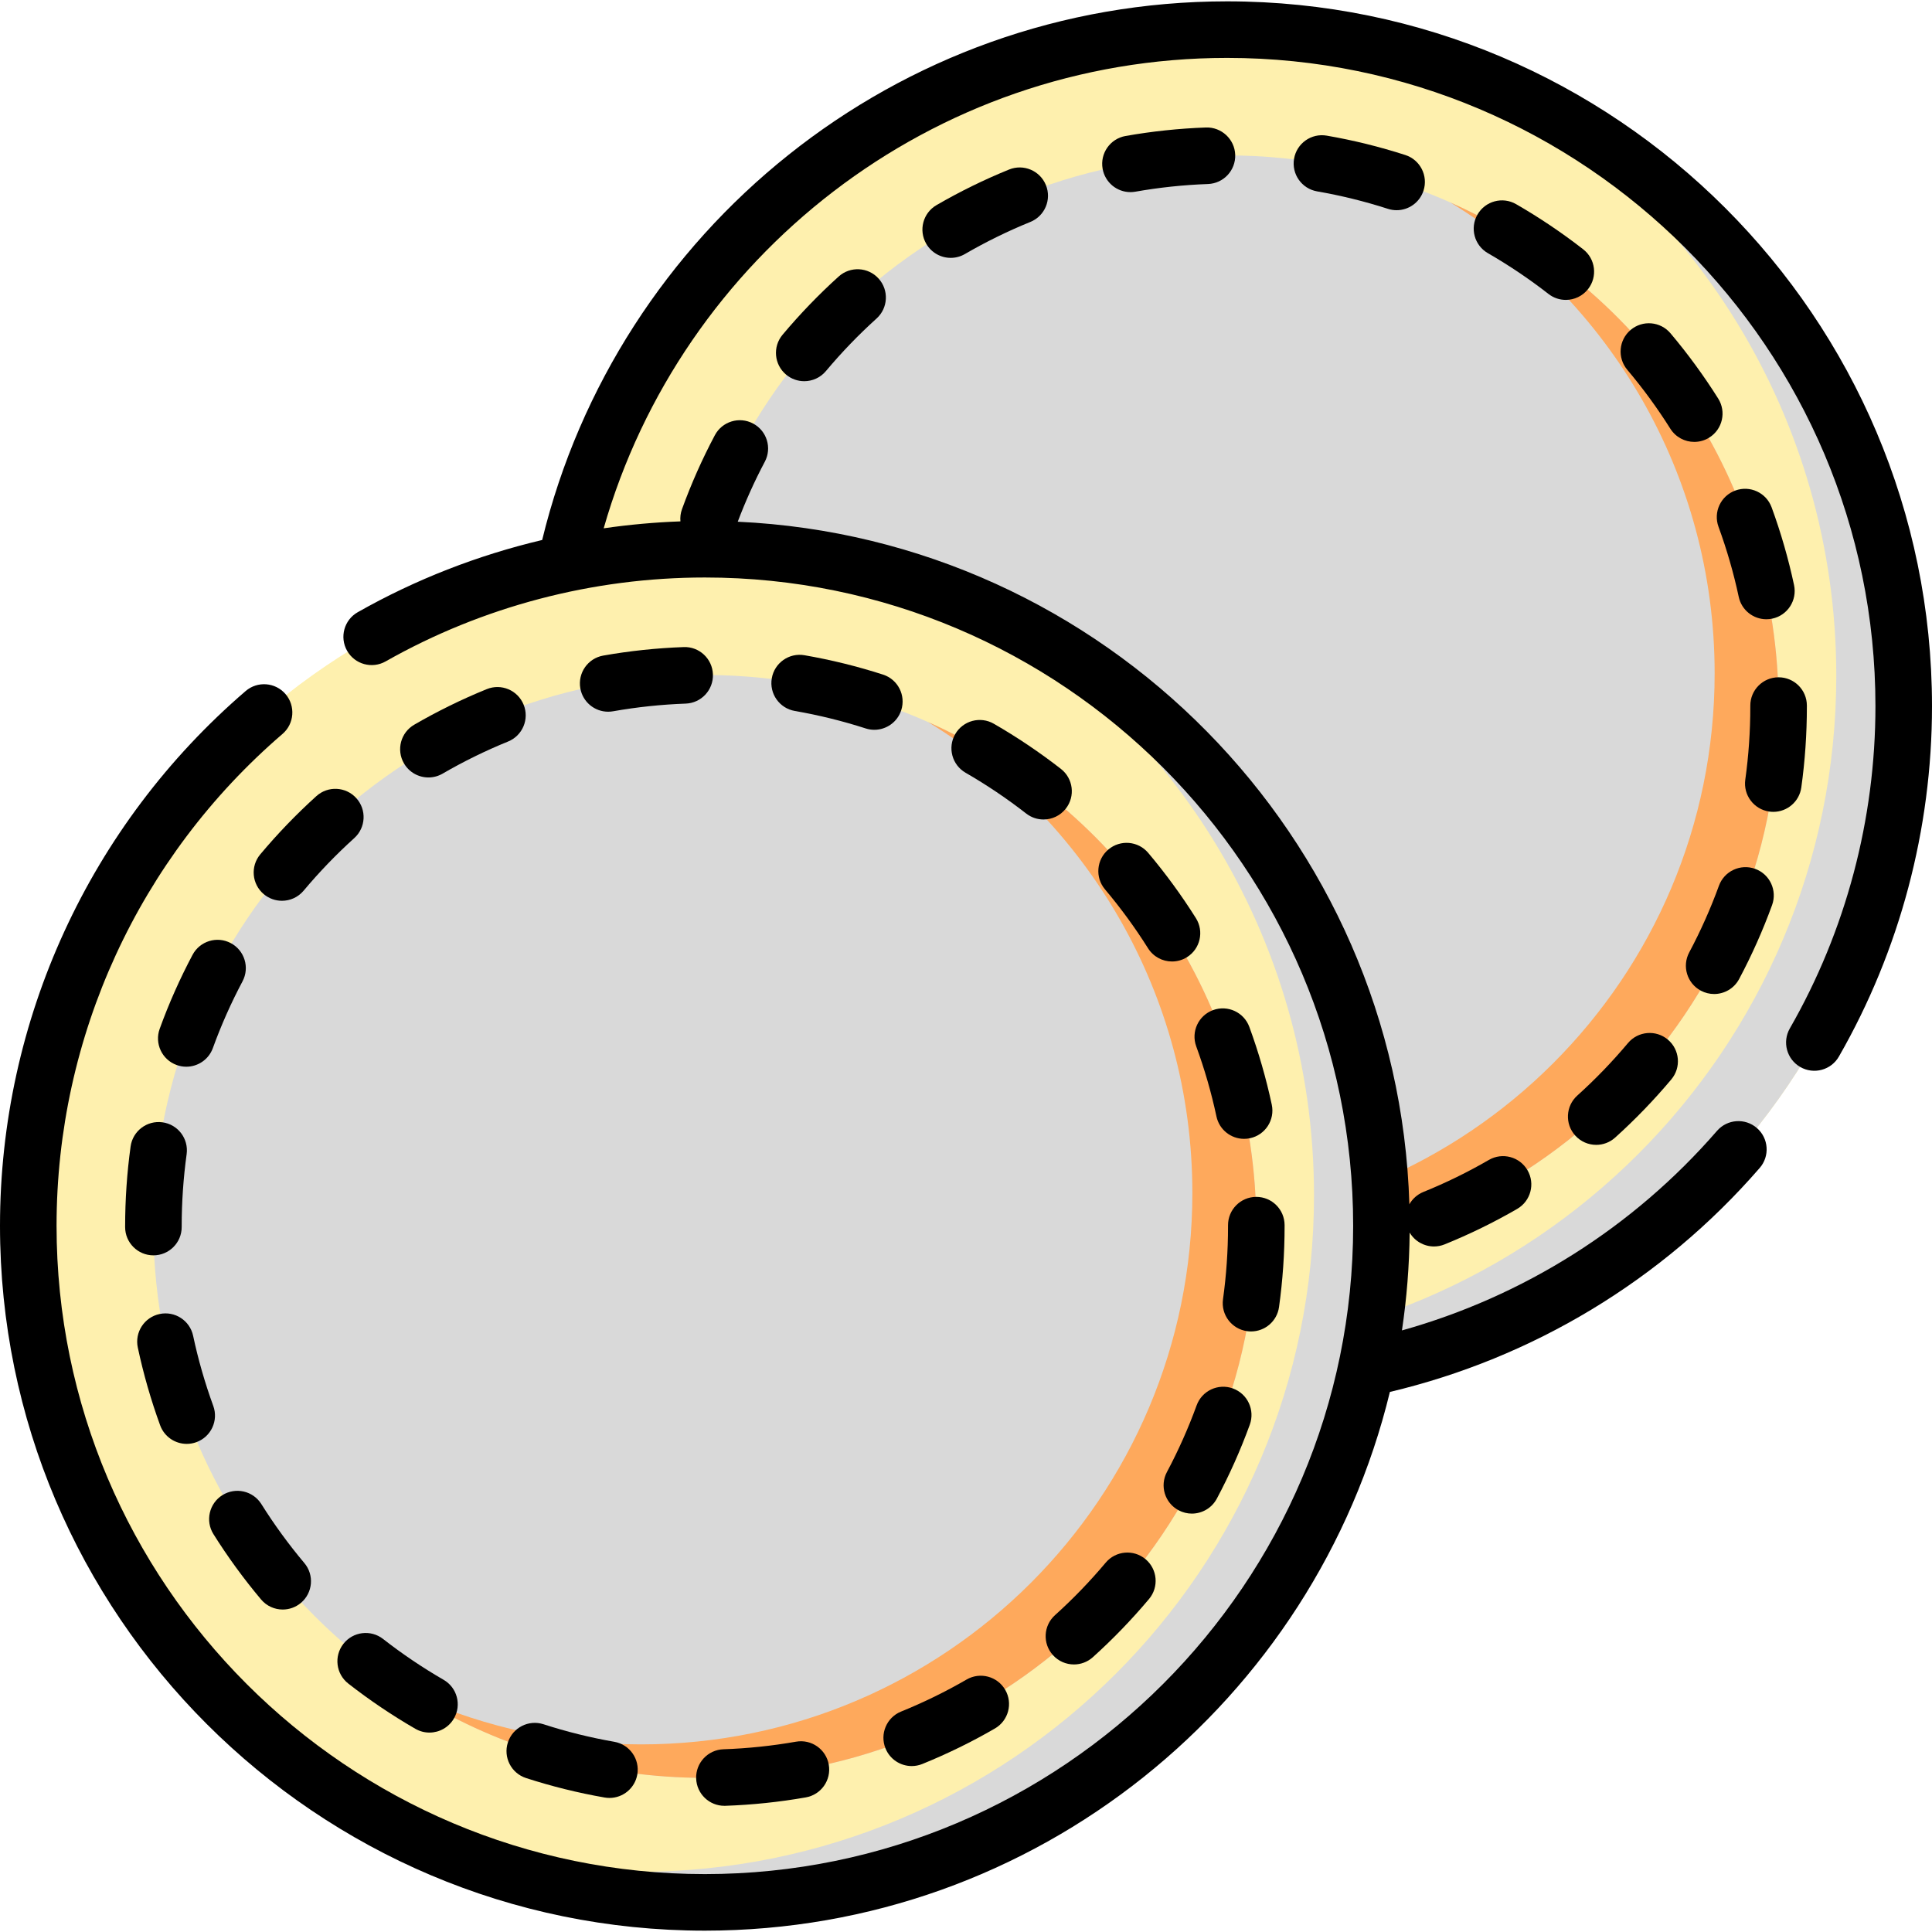
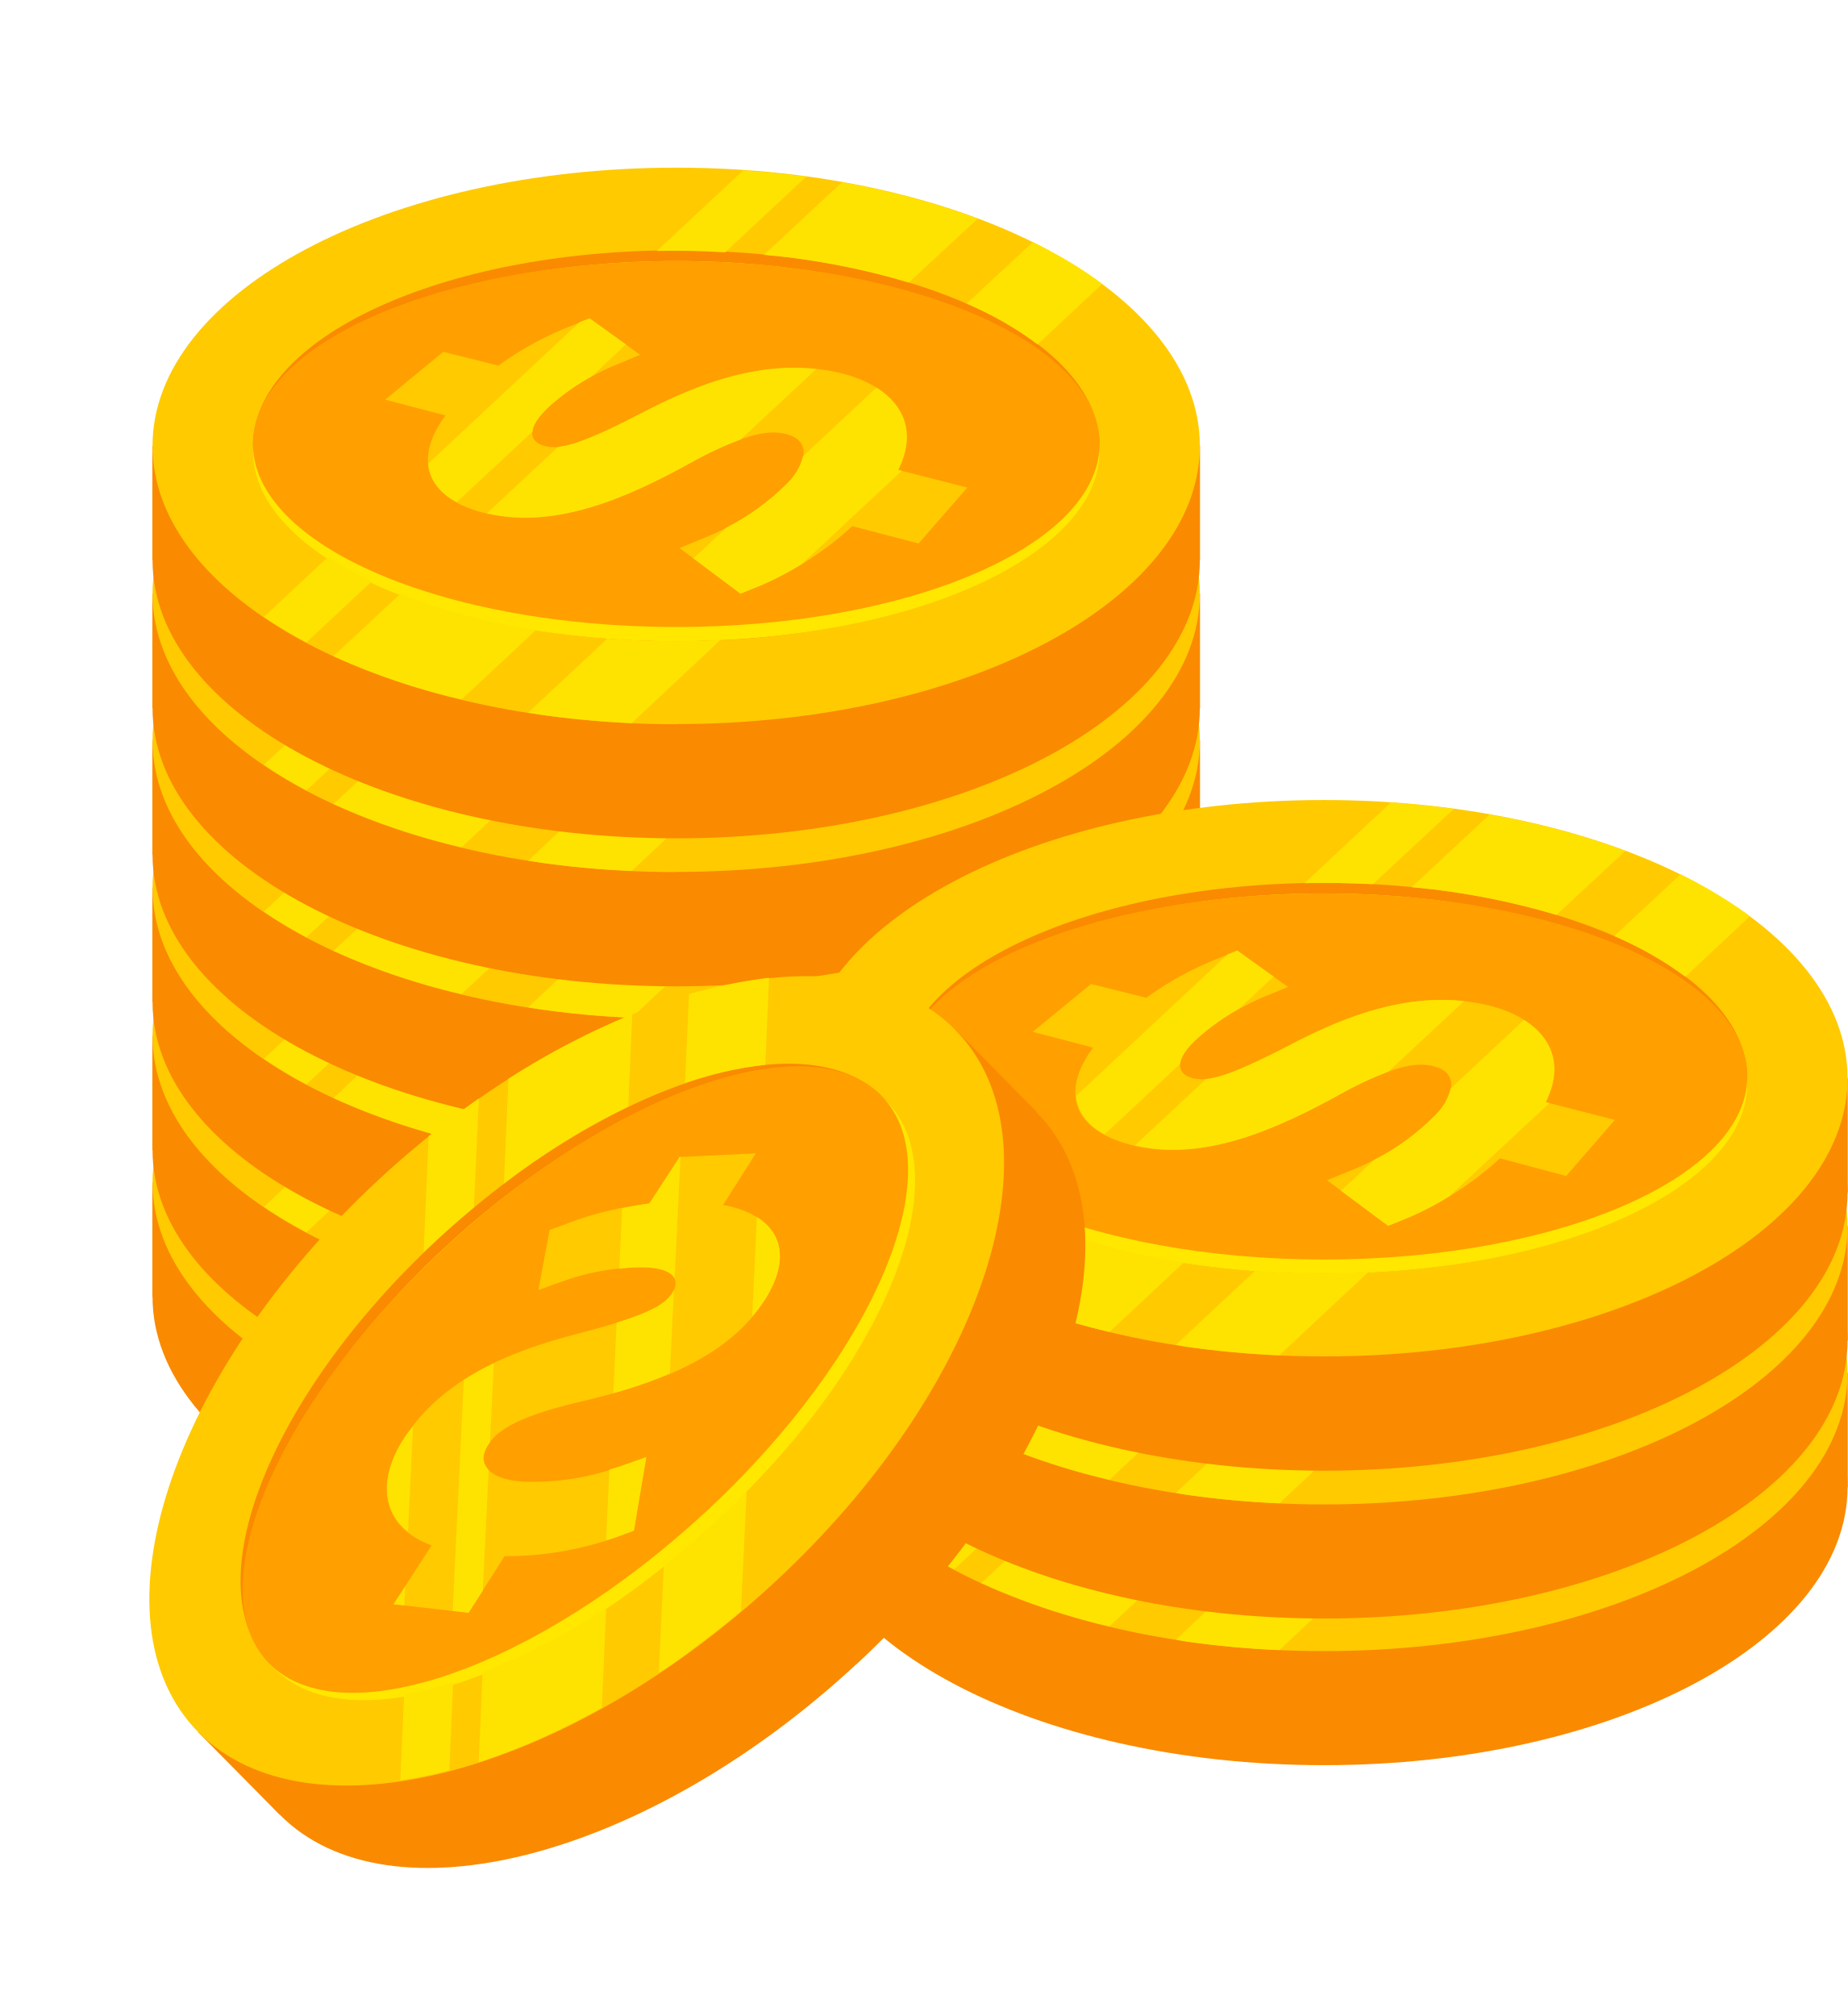
- <svg xmlns="http://www.w3.org/2000/svg" id="Capa_1" enable-background="new 0 0 512 512" height="512" viewBox="0 0 512 512" width="512">
-   <g>
-     <g>
-       <g>
-         <circle cx="325.205" cy="187.32" fill="#fef0ae" r="179.301" />
-       </g>
-       <g>
-         <path d="m504.501 187.317c0 99.027-80.271 179.308-179.298 179.308-30.308 0-58.867-7.514-83.898-20.795 20.435 8.094 42.719 12.541 66.031 12.541 99.027 0 179.298-80.271 179.298-179.298 0-68.719-38.652-128.405-95.4-158.503 66.341 26.29 113.267 91.042 113.267 166.747z" fill="#d9d9d9" />
-       </g>
-       <g>
-         <circle cx="325.205" cy="187.32" fill="#d9d9d9" r="146.14" />
-       </g>
-       <g>
-         <path d="m471.345 187.317c0 80.711-65.432 146.142-146.142 146.142-27.88 0-53.93-7.804-76.094-21.344 18.087 8.014 38.102 12.471 59.157 12.471 80.71 0 146.132-65.432 146.132-146.142 0-52.821-28.019-99.107-70.018-124.778 51.231 22.702 86.965 74.005 86.965 133.651z" fill="#fea95c" />
-       </g>
-     </g>
-     <g>
-       <g>
-         <circle cx="186.795" cy="325.017" fill="#fef0ae" r="179.301" />
-       </g>
-       <g>
-         <path d="m366.091 325.013c0 99.027-80.271 179.308-179.298 179.308-30.308 0-58.867-7.514-83.898-20.795 20.435 8.094 42.719 12.541 66.031 12.541 99.027 0 179.298-80.271 179.298-179.298 0-68.719-38.652-128.405-95.4-158.503 66.342 26.291 113.267 91.043 113.267 166.747z" fill="#d9d9d9" />
-       </g>
-       <g>
-         <circle cx="186.795" cy="325.017" fill="#d9d9d9" r="146.14" />
-       </g>
-       <g>
-         <path d="m332.936 325.013c0 80.711-65.432 146.142-146.142 146.142-27.88 0-53.93-7.804-76.094-21.344 18.087 8.014 38.102 12.471 59.157 12.471 80.71 0 146.132-65.432 146.132-146.142 0-52.821-28.019-99.107-70.018-124.778 51.231 22.703 86.965 74.005 86.965 133.651z" fill="#fea95c" />
-       </g>
-       <g>
-         <path d="m468.908 215.076c.351.049.699.073 1.043.073 3.681 0 6.892-2.713 7.414-6.462.979-7.03 1.475-14.219 1.475-21.367v-.368c-.018-4.128-3.37-7.462-7.494-7.462-.011 0-.022 0-.033 0-4.139.018-7.48 3.388-7.462 7.527v.303c0 6.459-.448 12.952-1.332 19.3-.571 4.099 2.29 7.885 6.389 8.456z" />
-         <path d="m452.987 115.956c3.504-2.204 4.557-6.831 2.353-10.334-3.791-6.026-8.043-11.845-12.639-17.293-2.667-3.164-7.396-3.567-10.561-.898-3.164 2.668-3.566 7.396-.898 10.561 4.149 4.92 7.988 10.172 11.41 15.612 1.424 2.264 3.86 3.505 6.351 3.505 1.364-.001 2.744-.373 3.984-1.153z" />
-         <path d="m469.499 134.451c-1.424-3.886-5.732-5.882-9.616-4.458-3.886 1.424-5.882 5.73-4.458 9.616 2.212 6.036 4.015 12.284 5.359 18.571.753 3.52 3.862 5.929 7.322 5.929.519 0 1.046-.054 1.574-.167 4.048-.865 6.627-4.848 5.762-8.896-1.491-6.971-3.49-13.901-5.943-20.595z" />
-         <path d="m423.014 303.401c1.788 0 3.582-.636 5.015-1.927 5.293-4.771 10.301-9.957 14.882-15.413 2.662-3.169 2.25-7.897-.92-10.559-3.169-2.662-7.897-2.249-10.559.92-4.137 4.927-8.658 9.609-13.437 13.917-3.075 2.771-3.321 7.51-.55 10.584 1.479 1.642 3.52 2.478 5.569 2.478z" />
-         <path d="m465.138 230.257c-3.889-1.416-8.191.59-9.606 4.48-2.199 6.042-4.848 11.986-7.875 17.667-1.946 3.653-.563 8.192 3.091 10.138 1.123.598 2.328.882 3.517.882 2.68 0 5.272-1.442 6.621-3.972 3.356-6.299 6.294-12.889 8.732-19.589 1.415-3.889-.59-8.19-4.48-9.606z" />
-         <path d="m420.87 76.588c2.544-3.265 1.96-7.974-1.304-10.518-5.628-4.386-11.611-8.412-17.782-11.967-3.587-2.065-8.168-.833-10.235 2.753-2.066 3.587-.833 8.169 2.753 10.235 5.57 3.208 10.969 6.842 16.05 10.801 1.369 1.067 2.991 1.584 4.602 1.584 2.231 0 4.438-.992 5.916-2.888z" />
-         <path d="m267.413 44.928c-6.595 2.679-13.065 5.852-19.23 9.431-3.579 2.078-4.797 6.665-2.719 10.245 1.391 2.396 3.904 3.733 6.488 3.733 1.277 0 2.572-.327 3.756-1.014 5.561-3.229 11.397-6.091 17.346-8.507 3.835-1.558 5.68-5.929 4.123-9.764-1.559-3.836-5.93-5.681-9.764-4.124z" />
-         <path d="m222.25 73.284c-5.288 4.778-10.289 9.969-14.864 15.429-2.658 3.173-2.241 7.899.932 10.558 1.404 1.176 3.111 1.75 4.809 1.75 2.141 0 4.266-.912 5.749-2.682 4.131-4.93 8.646-9.618 13.422-13.932 3.071-2.775 3.312-7.514.537-10.585-2.774-3.073-7.513-3.313-10.585-.538z" />
-         <path d="m319.584 33.786c-7.141.257-14.309 1.014-21.305 2.252-4.076.721-6.796 4.609-6.075 8.685.643 3.635 3.804 6.191 7.371 6.191.433 0 .872-.038 1.314-.116 6.314-1.116 12.785-1.8 19.233-2.032 4.137-.149 7.369-3.623 7.22-7.759-.148-4.137-3.66-7.365-7.758-7.221z" />
-         <path d="m351.606 35.947c-4.081-.708-7.957 2.027-8.664 6.105s2.027 7.957 6.105 8.664c6.339 1.098 12.654 2.655 18.768 4.627.765.247 1.54.364 2.303.364 3.165 0 6.107-2.021 7.131-5.195 1.271-3.939-.892-8.163-4.831-9.433-6.78-2.188-13.783-3.915-20.812-5.132z" />
-         <path d="m325.205.356c-87.828 0-161.671 60.937-181.524 142.746-17.086 4.042-33.571 10.46-48.878 19.138-3.601 2.041-4.865 6.615-2.824 10.216 2.04 3.601 6.615 4.865 10.216 2.824 25.662-14.548 54.916-22.238 84.601-22.238 94.734 0 171.806 77.072 171.806 171.806s-77.072 171.806-171.806 171.806-171.807-77.072-171.807-171.806c0-50.129 21.824-97.638 59.876-130.346 3.139-2.698 3.496-7.43.798-10.568-2.698-3.139-7.43-3.497-10.568-.798-41.369 35.557-65.095 87.21-65.095 141.712 0 102.999 83.796 186.795 186.795 186.795 87.836 0 161.693-60.944 181.539-142.764 37.722-8.95 72.102-29.504 98.012-59.366 2.712-3.126 2.377-7.859-.749-10.572-3.127-2.712-7.859-2.377-10.572.749-22.299 25.701-51.419 43.906-83.495 52.887 1.266-8.473 1.96-17.13 2.044-25.931 1.364 2.311 3.845 3.68 6.45 3.68.936 0 1.889-.177 2.81-.55 6.597-2.671 13.07-5.836 19.241-9.409 3.582-2.074 4.805-6.659 2.731-10.241s-6.659-4.805-10.241-2.731c-5.566 3.223-11.406 6.079-17.355 8.487-1.638.663-2.909 1.841-3.713 3.27-2.934-97.475-80.902-176.411-177.988-180.891 2.054-5.426 4.449-10.766 7.17-15.888 1.942-3.655.553-8.193-3.103-10.135-3.654-1.941-8.192-.553-10.135 3.103-3.349 6.303-6.279 12.898-8.708 19.599-.388 1.069-.509 2.167-.412 3.23-6.821.243-13.611.864-20.338 1.838 20.541-71.886 86.831-124.663 165.223-124.663 94.734 0 171.806 77.072 171.806 171.806 0 30-7.845 59.528-22.687 85.389-2.06 3.59-.82 8.17 2.769 10.231 3.591 2.06 8.171.82 10.231-2.769 16.142-28.129 24.675-60.236 24.675-92.851 0-102.999-83.796-186.795-186.795-186.795z" />
-         <path d="m281.155 203.766c-5.629-4.386-11.611-8.412-17.781-11.966-3.586-2.065-8.169-.832-10.235 2.753-2.066 3.587-.833 8.169 2.753 10.235 5.569 3.208 10.969 6.842 16.05 10.801 1.369 1.067 2.991 1.583 4.601 1.583 2.231 0 4.439-.992 5.917-2.889 2.545-3.264 1.96-7.973-1.305-10.517z" />
-         <path d="m279.584 428.037c-3.075 2.771-3.321 7.51-.55 10.584 1.48 1.642 3.521 2.477 5.57 2.477 1.788 0 3.582-.636 5.015-1.927 5.293-4.771 10.3-9.957 14.882-15.413 2.662-3.169 2.25-7.897-.92-10.559-3.169-2.661-7.897-2.25-10.559.92-4.137 4.928-8.658 9.61-13.438 13.918z" />
-         <path d="m304.291 226.025c-2.667-3.164-7.395-3.567-10.561-.898-3.164 2.668-3.566 7.396-.898 10.561 4.149 4.92 7.988 10.172 11.41 15.612 1.424 2.264 3.86 3.505 6.351 3.505 1.364 0 2.744-.372 3.983-1.152 3.504-2.204 4.557-6.831 2.353-10.334-3.791-6.027-8.043-11.845-12.638-17.294z" />
-         <path d="m234.009 178.775c-6.781-2.187-13.783-3.914-20.812-5.131-4.082-.708-7.957 2.027-8.664 6.105-.706 4.078 2.027 7.957 6.105 8.664 6.339 1.098 12.654 2.655 18.768 4.627.765.247 1.54.364 2.302.364 3.165 0 6.107-2.021 7.131-5.195 1.272-3.94-.891-8.163-4.83-9.434z" />
-         <path d="m234.665 463.341c1.18 2.915 3.986 4.684 6.949 4.684.936 0 1.889-.177 2.81-.55 6.597-2.671 13.07-5.836 19.241-9.409 3.582-2.074 4.805-6.659 2.731-10.241-2.075-3.583-6.659-4.806-10.241-2.731-5.566 3.223-11.406 6.079-17.355 8.487-3.838 1.554-5.689 5.923-4.135 9.76z" />
-         <path d="m331.089 272.148c-1.424-3.887-5.73-5.882-9.616-4.458s-5.882 5.73-4.458 9.616c2.212 6.036 4.016 12.284 5.359 18.571.753 3.52 3.862 5.929 7.322 5.929.519 0 1.046-.054 1.574-.167 4.048-.866 6.627-4.848 5.762-8.896-1.49-6.971-3.489-13.901-5.943-20.595z" />
-         <path d="m338.955 346.383c.979-7.03 1.475-14.219 1.475-21.367v-.368c-.018-4.128-3.37-7.462-7.494-7.462-.011 0-.022 0-.033 0-4.139.018-7.48 3.388-7.462 7.527v.303c0 6.459-.448 12.952-1.332 19.3-.571 4.099 2.29 7.886 6.389 8.456.351.049.699.073 1.043.073 3.681 0 6.892-2.713 7.414-6.462z" />
-         <path d="m326.728 367.954c-3.89-1.416-8.19.589-9.606 4.48-2.199 6.042-4.849 11.986-7.875 17.667-1.946 3.653-.563 8.192 3.091 10.138 1.123.598 2.328.882 3.517.882 2.68 0 5.273-1.442 6.621-3.972 3.356-6.299 6.294-12.889 8.732-19.589 1.415-3.889-.59-8.19-4.48-9.606z" />
-         <path d="m69.909 236.967c1.404 1.176 3.11 1.75 4.809 1.75 2.141 0 4.266-.912 5.749-2.682 4.131-4.931 8.646-9.618 13.422-13.932 3.071-2.775 3.312-7.514.537-10.585s-7.513-3.312-10.585-.537c-5.288 4.778-10.289 9.969-14.864 15.429-2.659 3.173-2.241 7.899.932 10.557z" />
-         <path d="m46.813 282.24c.844.306 1.706.451 2.554.451 3.065 0 5.941-1.894 7.046-4.942 2.191-6.043 4.834-11.991 7.855-17.677 1.942-3.655.553-8.193-3.103-10.135-3.653-1.942-8.192-.553-10.135 3.103-3.349 6.303-6.279 12.898-8.708 19.599-1.411 3.891.6 8.19 4.491 9.601z" />
-         <path d="m42.44 377.719c1.11 3.04 3.982 4.926 7.04 4.926.854 0 1.722-.147 2.57-.457 3.888-1.42 5.889-5.723 4.469-9.611-2.204-6.037-4-12.287-5.338-18.578-.861-4.049-4.841-6.634-8.889-5.772-4.049.861-6.633 4.841-5.772 8.889 1.484 6.977 3.475 13.909 5.92 20.603z" />
-         <path d="m69.186 423.873c1.482 1.762 3.603 2.669 5.738 2.669 1.703 0 3.416-.578 4.821-1.76 3.167-2.665 3.575-7.393.909-10.56-4.143-4.925-7.976-10.181-11.391-15.625-2.2-3.506-6.825-4.565-10.332-2.365-3.506 2.2-4.565 6.826-2.365 10.332 3.785 6.031 8.03 11.855 12.62 17.309z" />
-         <path d="m34.611 303.825c-.962 6.975-1.45 14.104-1.45 21.257v.102c0 4.139 3.355 7.495 7.495 7.495s7.494-3.355 7.494-7.495v-.168c0-6.404.441-12.845 1.31-19.143.565-4.1-2.3-7.883-6.4-8.448-4.106-.563-7.884 2.3-8.449 6.4z" />
-         <path d="m184.489 471.327c.141 4.048 3.467 7.233 7.485 7.233.088 0 .177-.001.266-.004 7.139-.249 14.308-.998 21.307-2.228 4.077-.716 6.801-4.601 6.085-8.678-.715-4.077-4.601-6.803-8.678-6.085-6.317 1.109-12.789 1.786-19.236 2.01-4.136.146-7.373 3.616-7.229 7.752z" />
-         <path d="m181.174 171.483c-7.141.257-14.309 1.014-21.305 2.252-4.076.721-6.795 4.609-6.075 8.685.643 3.635 3.804 6.191 7.371 6.191.433 0 .872-.038 1.314-.116 6.314-1.116 12.785-1.8 19.233-2.032 4.137-.149 7.369-3.623 7.22-7.759-.148-4.137-3.626-7.391-7.758-7.221z" />
-         <path d="m134.594 461.765c-1.275 3.938.883 8.163 4.821 9.439 6.779 2.195 13.779 3.93 20.805 5.155.436.076.869.113 1.297.113 3.574 0 6.739-2.566 7.374-6.208.711-4.078-2.018-7.96-6.095-8.671-6.337-1.105-12.65-2.669-18.764-4.649-3.936-1.276-8.163.883-9.438 4.821z" />
-         <path d="m91.003 435.638c-2.548 3.262-1.969 7.972 1.292 10.52 5.623 4.392 11.601 8.425 17.769 11.987 1.181.682 2.469 1.006 3.741 1.006 2.589 0 5.109-1.344 6.497-3.748 2.07-3.584.843-8.168-2.742-10.238-5.566-3.215-10.962-6.855-16.037-10.82-3.263-2.548-7.973-1.968-10.52 1.293z" />
-         <path d="m129.003 182.625c-6.595 2.679-13.065 5.852-19.23 9.431-3.579 2.078-4.797 6.665-2.719 10.245 1.391 2.396 3.904 3.733 6.488 3.733 1.277 0 2.572-.327 3.756-1.014 5.561-3.229 11.397-6.091 17.346-8.507 3.835-1.558 5.68-5.929 4.123-9.764-1.558-3.836-5.931-5.682-9.764-4.124z" />
-       </g>
-     </g>
-   </g>
+ <svg xmlns="http://www.w3.org/2000/svg" viewBox="0 0 11 12" class="pm">
+   <path d="M7.144 7.038h-.49v.68h.49v-.68zm-5.747 0h-.49v.68h.49v-.68z" fill="#FA8A00" />
+   <path d="M4.026 9.374c1.722 0 3.117-.741 3.117-1.656 0-.915-1.395-1.656-3.117-1.656S.908 6.803.908 7.718c0 .915 1.396 1.656 3.118 1.656z" fill="#FA8A00" />
+   <path d="M4.026 8.695c1.722 0 3.117-.742 3.117-1.657S5.748 5.382 4.026 5.382.908 6.123.908 7.038c0 .915 1.396 1.657 3.118 1.657z" fill="#FFCA00" />
+   <path d="M4.026 8.202c1.391 0 2.52-.521 2.52-1.164 0-.642-1.129-1.163-2.52-1.163-1.392 0-2.52.52-2.52 1.163s1.128 1.164 2.52 1.164z" fill="#FA8A00" />
+   <path d="M4.026 8.202c1.391 0 2.52-.507 2.52-1.132 0-.625-1.129-1.132-2.52-1.132-1.392 0-2.52.507-2.52 1.132 0 .625 1.128 1.132 2.52 1.132z" fill="#FFE700" />
+   <path d="M4.026 8.117c1.392 0 2.52-.488 2.52-1.09 0-.6-1.128-1.089-2.52-1.089-1.392 0-2.52.488-2.52 1.09 0 .601 1.128 1.089 2.52 1.089z" fill="#FF9F00" />
+   <path d="M3.815 6.845c-.37.192-.485.216-.574.193-.084-.022-.123-.1.038-.243.121-.105.26-.19.412-.25l.12-.049-.3-.216-.114.045a1.92 1.92 0 00-.43.235l-.328-.083-.346.286.359.094c-.193.26-.118.484.21.574.424.116.866-.08 1.264-.3.336-.183.469-.185.555-.163.136.034.138.155.002.296-.14.139-.307.248-.491.322l-.148.06.364.27.118-.047c.202-.086.388-.206.548-.354l.394.104.29-.333-.412-.104c.153-.308-.055-.508-.34-.577-.443-.108-.864.07-1.19.24z" fill="#FFCA00" />
+   <path d="M5.348 7.182c.11-.223.03-.389-.13-.49l-.438.409a.329.329 0 01-.097.164 1.402 1.402 0 01-.358.26l-.197.184.28.209.119-.048c.085-.036.167-.078.246-.127l.596-.557-.021-.004zm-1.533-.337c-.271.14-.404.19-.492.199l-.424.395c.412.095.84-.093 1.227-.308a2 2 0 01.282-.13l.451-.42c-.389-.043-.753.112-1.044.264zm-.536-.05c.074-.066.156-.123.244-.17l.203-.19-.216-.156-.059.023-.902.843c.008.093.066.171.17.228l.451-.42c.003-.038.034-.09.109-.158zM4.317 5.884l.482-.45a5.971 5.971 0 00-.375-.038l-.514.48c.134-.003.27 0 .407.008zm-.029 2.31a5.598 5.598 0 01-.673-.008l-.471.44c.026.003.05.008.076.012a5.572 5.572 0 00.54.049h.001l.527-.493zm-2.074-.349a2.116 2.116 0 01-.26-.146l-.383.358c.082.055.166.106.253.152l.39-.364zm.534.702l.442-.413a3.875 3.875 0 01-.807-.215l-.398.37c.245.11.5.197.763.258zm3.007-2.356c.15.064.292.146.422.242l.385-.359a2.356 2.356 0 00-.194-.13 3.093 3.093 0 00-.219-.119l-.394.366zm-1.077-.277c.248.03.493.081.732.153l.41-.382a4.586 4.586 0 00-.808-.216l-.464.431.13.014z" fill="#ffe300" />
+   <path d="M7.144 6.165h-.49v.68h.49v-.68zm-5.747 0h-.49v.68h.49v-.68z" fill="#FA8A00" />
+   <path d="M4.026 8.501c1.722 0 3.117-.741 3.117-1.656 0-.915-1.395-1.657-3.117-1.657S.908 5.93.908 6.845 2.304 8.5 4.026 8.5z" fill="#FA8A00" />
+   <path d="M4.026 7.822c1.722 0 3.117-.742 3.117-1.657S5.748 4.51 4.026 4.51.908 5.25.908 6.165s1.396 1.657 3.118 1.657z" fill="#FFCA00" />
+   <path d="M4.026 7.329c1.391 0 2.52-.521 2.52-1.164 0-.642-1.129-1.163-2.52-1.163-1.392 0-2.52.52-2.52 1.163S2.634 7.33 4.026 7.33z" fill="#FA8A00" />
+   <path d="M4.026 7.328c1.391 0 2.52-.507 2.52-1.132 0-.625-1.129-1.132-2.52-1.132-1.392 0-2.52.507-2.52 1.132 0 .625 1.128 1.132 2.52 1.132z" fill="#FFE700" />
+   <path d="M4.026 7.243c1.392 0 2.52-.488 2.52-1.09 0-.6-1.128-1.089-2.52-1.089-1.392 0-2.52.488-2.52 1.09 0 .601 1.128 1.089 2.52 1.089z" fill="#FF9F00" />
+   <path d="M3.815 5.972c-.37.192-.485.216-.574.193-.084-.022-.123-.1.038-.243.121-.105.26-.19.412-.25l.12-.049-.3-.216-.114.045a1.93 1.93 0 00-.43.235l-.328-.083-.346.286.359.094c-.193.26-.118.484.21.574.424.116.866-.08 1.264-.3.336-.183.469-.185.555-.164.136.035.138.156.002.297-.14.139-.307.248-.491.322l-.147.06.363.27.118-.047c.203-.086.389-.205.55-.353l.394.104.29-.334-.413-.104C5.5 6 5.292 5.8 5.007 5.732c-.444-.108-.864.07-1.192.24z" fill="#FFCA00" />
+   <path d="M5.348 6.309c.11-.223.03-.389-.13-.49l-.438.409a.329.329 0 01-.097.164 1.402 1.402 0 01-.358.26l-.197.184.28.209.119-.048a1.69 1.69 0 00.246-.127l.595-.556-.02-.005zm-1.533-.337c-.271.14-.404.19-.492.199l-.424.395c.412.095.84-.093 1.227-.308a2 2 0 01.282-.13l.451-.42c-.389-.043-.753.112-1.044.264zm-.536-.05a1.29 1.29 0 01.244-.17l.203-.19-.216-.155-.059.023-.902.842c.008.093.066.171.17.229l.451-.42c.003-.04.034-.091.109-.159zM4.317 5.01l.482-.449a5.971 5.971 0 00-.375-.038l-.514.48c.134-.003.27 0 .407.008zm-.029 2.311a5.42 5.42 0 01-.673-.008l-.471.44c.026.003.05.008.076.012a5.572 5.572 0 00.54.05h.001l.527-.494zm-2.074-.35a2.115 2.115 0 01-.26-.146l-.383.358c.082.055.166.106.253.152l.39-.364zm.534.703l.442-.413a3.876 3.876 0 01-.807-.215l-.398.37c.245.11.5.197.763.258zm3.007-2.356c.15.064.292.146.422.242l.385-.359a2.356 2.356 0 00-.194-.13 3.093 3.093 0 00-.219-.119l-.394.366zm-1.077-.277c.248.03.493.08.732.153l.41-.382a4.585 4.585 0 00-.808-.216l-.464.432.13.013z" fill="#ffe300" />
+   <path d="M7.144 5.284h-.49v.68h.49v-.68zm-5.747 0h-.49v.68h.49v-.68z" fill="#FA8A00" />
+   <path d="M4.026 7.62c1.722 0 3.117-.741 3.117-1.656 0-.915-1.395-1.656-3.117-1.656S.908 5.049.908 5.964c0 .915 1.396 1.656 3.118 1.656z" fill="#FA8A00" />
+   <path d="M4.026 6.94c1.722 0 3.117-.74 3.117-1.656 0-.914-1.395-1.656-3.117-1.656S.908 4.37.908 5.284c0 .915 1.396 1.657 3.118 1.657z" fill="#FFCA00" />
+   <path d="M4.026 6.448c1.391 0 2.52-.521 2.52-1.164 0-.642-1.129-1.163-2.52-1.163-1.392 0-2.52.521-2.52 1.163 0 .643 1.128 1.164 2.52 1.164z" fill="#FA8A00" />
+   <path d="M4.026 6.448c1.391 0 2.52-.507 2.52-1.132 0-.625-1.129-1.131-2.52-1.131-1.392 0-2.52.506-2.52 1.131s1.128 1.132 2.52 1.132z" fill="#FFE700" />
+   <path d="M4.026 6.363c1.392 0 2.52-.488 2.52-1.09 0-.6-1.128-1.088-2.52-1.088-1.392 0-2.52.487-2.52 1.089 0 .601 1.128 1.089 2.52 1.089z" fill="#FF9F00" />
+   <path d="M3.815 5.091c-.37.193-.485.217-.574.193-.084-.022-.123-.099.038-.242a1.42 1.42 0 01.412-.25l.12-.05-.3-.216-.114.045a1.97 1.97 0 00-.43.235l-.328-.082-.346.285.359.094c-.193.26-.118.484.21.575.424.116.866-.08 1.264-.3.336-.184.469-.186.555-.164.136.034.138.155.002.297-.14.138-.307.248-.491.322l-.147.06.363.27.118-.047a1.92 1.92 0 00.548-.354l.395.104.289-.334-.412-.104c.152-.308-.056-.508-.34-.577-.443-.107-.864.07-1.19.24z" fill="#FFCA00" />
+   <path d="M5.348 5.428c.11-.223.03-.389-.13-.49l-.438.408a.33.33 0 01-.097.165 1.395 1.395 0 01-.358.26l-.197.184.28.21.119-.049a1.64 1.64 0 00.246-.128l.595-.555-.02-.005zm-1.533-.337c-.271.14-.404.19-.492.199l-.424.395c.412.095.84-.093 1.227-.307a1.95 1.95 0 01.282-.131l.451-.42c-.389-.043-.753.112-1.044.264zm-.536-.05c.074-.065.156-.122.244-.17l.203-.19-.216-.155-.059.023-.902.842c.008.093.066.171.17.228l.451-.42c.003-.038.034-.09.109-.158zM4.317 4.13l.482-.45a5.761 5.761 0 00-.375-.037l-.514.479c.134-.002.27.001.407.008zm-.029 2.31c-.224.012-.449.01-.673-.007l-.471.439c.026.004.05.01.076.013a5.57 5.57 0 00.54.049h.001l.527-.493zm-2.074-.349a2.116 2.116 0 01-.26-.146l-.383.357a2.5 2.5 0 00.253.153l.39-.364zm.534.702l.442-.412a3.857 3.857 0 01-.807-.216l-.398.371c.245.11.5.197.763.257zm3.007-2.355c.15.064.292.146.422.243l.385-.36a2.359 2.359 0 00-.194-.13 3.093 3.093 0 00-.219-.119l-.394.366zm-1.077-.277c.248.03.493.081.732.153l.41-.382a4.586 4.586 0 00-.808-.216l-.464.433.13.012z" fill="#ffe300" />
+   <path d="M7.144 4.408h-.49v.68h.49v-.68zm-5.747 0h-.49v.68h.49v-.68z" fill="#FA8A00" />
+   <path d="M4.026 6.744c1.722 0 3.117-.741 3.117-1.656 0-.915-1.395-1.656-3.117-1.656S.908 4.173.908 5.088c0 .915 1.396 1.656 3.118 1.656z" fill="#FA8A00" />
+   <path d="M4.026 6.065c1.722 0 3.117-.742 3.117-1.657 0-.914-1.395-1.656-3.117-1.656S.908 3.494.908 4.408c0 .915 1.396 1.657 3.118 1.657z" fill="#FFCA00" />
+   <path d="M4.026 5.57c1.391 0 2.52-.52 2.52-1.162 0-.643-1.129-1.164-2.52-1.164-1.392 0-2.52.521-2.52 1.164 0 .642 1.128 1.163 2.52 1.163z" fill="#FA8A00" />
+   <path d="M4.026 5.571c1.391 0 2.52-.507 2.52-1.132 0-.625-1.129-1.131-2.52-1.131-1.392 0-2.52.506-2.52 1.131s1.128 1.132 2.52 1.132z" fill="#FFE700" />
+   <path d="M4.026 5.486c1.392 0 2.52-.488 2.52-1.09 0-.6-1.128-1.088-2.52-1.088-1.392 0-2.52.487-2.52 1.089 0 .601 1.128 1.089 2.52 1.089z" fill="#FF9F00" />
+   <path d="M3.815 4.215c-.37.193-.485.217-.574.193-.084-.022-.123-.099.038-.242.121-.106.26-.19.412-.25l.12-.05-.3-.216-.114.045a1.93 1.93 0 00-.43.235l-.328-.082-.346.285.359.094c-.193.26-.118.485.21.575.424.116.866-.08 1.264-.3.336-.184.469-.186.555-.164.136.034.138.155.002.297a1.48 1.48 0 01-.491.323l-.148.06.364.271.118-.048c.202-.086.388-.206.548-.353l.394.103.29-.334-.413-.104c.153-.308-.055-.508-.34-.577-.442-.109-.862.068-1.19.24z" fill="#FFCA00" />
+   <path d="M5.348 4.551c.11-.223.03-.389-.13-.49l-.438.408a.33.33 0 01-.097.165 1.395 1.395 0 01-.358.26l-.197.184.28.21.119-.049c.085-.035.167-.078.246-.127l.596-.554-.021-.007zm-1.533-.336c-.271.14-.404.191-.492.199l-.424.395c.412.096.84-.093 1.227-.307.09-.05.185-.095.282-.131l.451-.42c-.389-.043-.753.112-1.044.264zm-.536-.05c.074-.066.156-.124.244-.172l.203-.19-.216-.155-.059.023-.902.843c.008.093.066.172.17.229l.451-.42c.003-.039.034-.09.109-.158zM4.317 3.254l.482-.45a5.977 5.977 0 00-.375-.037l-.514.479c.134-.002.27 0 .407.008zm-.029 2.31a5.398 5.398 0 01-.673-.008l-.471.44c.026.003.05.008.076.012a5.251 5.251 0 00.54.049h.001l.527-.493zm-2.074-.349a2.117 2.117 0 01-.26-.146l-.383.357c.082.056.166.106.253.153l.39-.364zm.534.702l.442-.412a3.857 3.857 0 01-.807-.216l-.398.371c.245.11.5.197.763.257zm3.007-2.356c.15.064.292.146.422.243l.385-.36a2.983 2.983 0 00-.413-.25l-.394.367zm-1.077-.277c.248.03.493.081.732.153l.41-.382a4.585 4.585 0 00-.808-.216l-.464.434c.043.003.086.006.13.011z" fill="#ffe300" />
+   <path d="M7.144 3.535h-.49v.68h.49v-.68zm-5.747 0h-.49v.68h.49v-.68z" fill="#FA8A00" />
+   <path d="M4.026 5.871c1.722 0 3.117-.741 3.117-1.656 0-.915-1.395-1.656-3.117-1.656S.908 3.3.908 4.215c0 .915 1.396 1.656 3.118 1.656z" fill="#FA8A00" />
+   <path d="M4.026 5.19c1.722 0 3.117-.74 3.117-1.656 0-.914-1.395-1.656-3.117-1.656S.908 2.62.908 3.534c0 .915 1.396 1.657 3.118 1.657z" fill="#FFCA00" />
+   <path d="M4.026 4.698c1.391 0 2.52-.521 2.52-1.164 0-.642-1.129-1.163-2.52-1.163-1.392 0-2.52.521-2.52 1.163 0 .643 1.128 1.164 2.52 1.164z" fill="#FA8A00" />
+   <path d="M4.026 4.698c1.391 0 2.52-.507 2.52-1.132 0-.625-1.129-1.131-2.52-1.131-1.392 0-2.52.506-2.52 1.131s1.128 1.132 2.52 1.132z" fill="#FFE700" />
+   <path d="M4.026 4.613c1.392 0 2.52-.488 2.52-1.09 0-.6-1.128-1.088-2.52-1.088-1.392 0-2.52.487-2.52 1.089 0 .601 1.128 1.089 2.52 1.089z" fill="#FF9F00" />
+   <path d="M3.815 3.341c-.37.193-.485.217-.574.193-.084-.022-.123-.099.038-.242.121-.106.26-.19.412-.25l.12-.05-.3-.216-.114.045a1.93 1.93 0 00-.43.235l-.328-.082-.346.285.359.094c-.193.26-.118.486.21.575.424.116.866-.08 1.264-.3.336-.184.469-.186.555-.164.136.034.138.155.002.297-.14.138-.307.248-.491.322l-.147.06.363.27.118-.047c.202-.086.388-.206.548-.354l.395.104.289-.334-.412-.104c.152-.308-.056-.508-.34-.577-.443-.107-.864.07-1.19.24z" fill="#FFCA00" />
+   <path d="M5.348 3.678c.11-.223.03-.389-.13-.49l-.438.408a.33.33 0 01-.097.165 1.395 1.395 0 01-.358.26l-.197.184.28.21.119-.049a1.69 1.69 0 00.246-.128l.595-.555-.02-.005zm-1.533-.337c-.271.14-.404.191-.492.2l-.424.395c.412.096.84-.093 1.227-.307.09-.05.185-.095.282-.131l.451-.42c-.389-.044-.753.111-1.044.263zm-.536-.049c.074-.066.156-.124.244-.172l.203-.19-.216-.155-.059.023-.902.843c.008.093.066.172.17.229l.451-.42c.003-.039.034-.092.109-.158zM4.317 2.38l.482-.45a5.962 5.962 0 00-.375-.037l-.514.479c.134-.002.27.001.407.008zm-.029 2.311a5.598 5.598 0 01-.673-.008l-.471.44c.026.003.05.008.076.012a5.572 5.572 0 00.54.049h.001l.527-.493zm-2.074-.35a2.116 2.116 0 01-.26-.146l-.383.357c.081.056.166.106.253.153l.39-.364zm.534.702l.442-.412a3.857 3.857 0 01-.807-.216l-.398.371c.245.11.5.197.763.257zm3.007-2.355c.15.064.292.146.422.243l.385-.36a2.983 2.983 0 00-.413-.25l-.394.367zm-1.077-.277c.248.03.493.081.732.153l.41-.382a4.586 4.586 0 00-.808-.216l-.464.433.13.012z" fill="#ffe300" />
+   <path d="M7.144 2.654h-.49v.68h.49v-.68zm-5.747 0h-.49v.68h.49v-.68z" fill="#FA8A00" />
+   <path d="M4.026 4.99c1.722 0 3.117-.741 3.117-1.656 0-.915-1.395-1.656-3.117-1.656S.908 2.419.908 3.334c0 .915 1.396 1.656 3.118 1.656z" fill="#FA8A00" />
+   <path d="M4.026 4.31c1.722 0 3.117-.74 3.117-1.656 0-.914-1.395-1.656-3.117-1.656S.908 1.74.908 2.654c0 .915 1.396 1.657 3.118 1.657z" fill="#FFCA00" />
+   <path d="M4.026 3.818c1.391 0 2.52-.52 2.52-1.163S5.417 1.49 4.026 1.49c-1.392 0-2.52.521-2.52 1.164 0 .642 1.128 1.163 2.52 1.163z" fill="#FA8A00" />
+   <path d="M4.026 3.817c1.391 0 2.52-.507 2.52-1.132 0-.625-1.129-1.131-2.52-1.131-1.392 0-2.52.506-2.52 1.131s1.128 1.132 2.52 1.132z" fill="#FFE700" />
+   <path d="M4.026 3.732c1.392 0 2.52-.488 2.52-1.09 0-.6-1.128-1.088-2.52-1.088-1.392 0-2.52.487-2.52 1.089 0 .601 1.128 1.089 2.52 1.089z" fill="#FF9F00" />
+   <path d="M3.815 2.461c-.37.193-.485.217-.574.193-.084-.022-.123-.099.038-.243.121-.105.26-.19.412-.249l.12-.05-.3-.216-.114.045a1.92 1.92 0 00-.43.235l-.328-.082-.346.285.359.094c-.193.26-.118.484.21.575.424.116.866-.08 1.264-.301.336-.183.469-.185.555-.163.136.034.138.155.002.296-.14.139-.307.248-.491.322l-.147.06.363.271.118-.048c.202-.086.388-.206.548-.353l.395.103.29-.333-.413-.105c.153-.308-.055-.507-.34-.576-.443-.107-.864.07-1.19.24z" fill="#FFCA00" />
+   <path d="M5.348 2.797c.11-.223.03-.388-.13-.49l-.438.409a.329.329 0 01-.097.165 1.402 1.402 0 01-.358.259l-.197.184.28.21.119-.048c.085-.036.167-.079.246-.128l.595-.555-.02-.006zm-1.533-.336c-.271.14-.404.19-.492.199l-.424.395c.412.096.84-.093 1.227-.308a2 2 0 01.282-.13l.451-.42c-.389-.043-.753.112-1.044.264zm-.536-.05a1.29 1.29 0 01.244-.171l.203-.19-.216-.155-.059.022-.902.843c.008.094.066.172.17.229l.451-.42c.003-.04.034-.09.109-.158zM4.317 1.502l.482-.45a5.971 5.971 0 00-.375-.037l-.514.479c.134-.004.27 0 .407.008zM4.288 3.81a5.398 5.398 0 01-.673-.008l-.471.44c.026.003.05.008.076.012a5.572 5.572 0 00.54.05h.001l.527-.494zm-2.074-.35a2.115 2.115 0 01-.26-.146l-.383.358c.082.055.166.106.253.152l.39-.364zm.534.703l.442-.412a3.875 3.875 0 01-.807-.216l-.398.371c.245.11.5.197.763.257zm3.007-2.356c.15.064.292.146.422.243l.385-.36a2.356 2.356 0 00-.194-.13 3.097 3.097 0 00-.219-.119l-.394.366zM4.678 1.53c.248.03.493.08.732.152l.41-.38a4.586 4.586 0 00-.808-.217l-.464.432.13.013z" fill="#ffe300" />
+   <path d="M11 8.172h-.49v.68H11v-.68zm-5.747 0h-.49v.68h.49v-.68z" fill="#FA8A00" />
+   <path d="M7.882 10.507c1.722 0 3.117-.741 3.117-1.656 0-.915-1.395-1.657-3.117-1.657s-3.118.742-3.118 1.657 1.396 1.656 3.118 1.656z" fill="#FA8A00" />
+   <path d="M7.882 9.828c1.722 0 3.117-.741 3.117-1.656 0-.915-1.395-1.656-3.117-1.656s-3.118.741-3.118 1.656c0 .915 1.396 1.656 3.118 1.656z" fill="#FFCA00" />
+   <path d="M7.882 9.336c1.391 0 2.52-.521 2.52-1.164 0-.642-1.129-1.163-2.52-1.163-1.392 0-2.52.52-2.52 1.163s1.128 1.164 2.52 1.164z" fill="#FA8A00" />
+   <path d="M7.882 9.335c1.391 0 2.52-.507 2.52-1.132 0-.625-1.129-1.132-2.52-1.132-1.392 0-2.52.507-2.52 1.132 0 .625 1.128 1.132 2.52 1.132z" fill="#FFE700" />
+   <path d="M7.882 9.25c1.392 0 2.52-.488 2.52-1.09 0-.601-1.128-1.089-2.52-1.089-1.392 0-2.52.488-2.52 1.09 0 .6 1.128 1.089 2.52 1.089z" fill="#FF9F00" />
+   <path d="M7.672 7.978c-.37.192-.485.216-.574.193-.084-.022-.123-.1.038-.243.121-.106.26-.19.412-.25l.12-.049-.3-.216-.114.045a1.93 1.93 0 00-.43.235l-.328-.083-.346.286.358.093c-.192.26-.119.485.212.575.423.116.865-.08 1.263-.3.336-.183.469-.185.555-.163.136.034.138.155.002.296-.14.138-.307.248-.491.322l-.147.06.363.27.118-.047c.202-.086.388-.206.548-.354l.394.104.29-.334-.413-.104c.153-.308-.055-.508-.34-.577-.443-.107-.864.07-1.19.241z" fill="#FFCA00" />
+   <path d="M9.203 8.315c.11-.223.03-.389-.13-.49l-.437.408a.329.329 0 01-.098.165 1.394 1.394 0 01-.357.26l-.198.184.281.209.118-.048a1.64 1.64 0 00.246-.128l.596-.555-.02-.005zm-1.531-.337c-.271.14-.405.19-.492.198l-.424.396c.412.095.84-.093 1.227-.308a2 2 0 01.282-.13l.451-.42c-.39-.043-.754.112-1.044.264zm-.537-.05c.074-.066.155-.123.243-.17l.204-.19-.217-.155-.057.023-.902.842c.008.093.066.171.17.228l.45-.42c.003-.038.033-.09.109-.158zM8.173 7.017l.482-.45a5.789 5.789 0 00-.375-.037l-.514.48c.134-.004.27 0 .407.007zm-.029 2.311c-.225.011-.45.008-.673-.009L7 9.76c.025.004.05.01.075.013a5.613 5.613 0 00.54.049h.001l.528-.493zm-2.074-.35a2.116 2.116 0 01-.26-.146l-.383.357a2.5 2.5 0 00.253.153l.39-.364zm.535.702l.442-.412a3.87 3.87 0 01-.808-.215l-.397.37c.245.11.5.197.763.258zM9.61 7.325c.15.064.292.145.423.242l.385-.359a2.175 2.175 0 00-.195-.13 3.107 3.107 0 00-.218-.119l-.395.366zm-1.076-.277c.248.03.493.08.732.152l.41-.381a4.575 4.575 0 00-.808-.216l-.464.432.13.013z" fill="#ffe300" />
+   <path d="M11 7.299h-.49v.68H11v-.68zm-5.747 0h-.49v.68h.49v-.68z" fill="#FA8A00" />
+   <path d="M7.882 9.634c1.722 0 3.117-.742 3.117-1.656 0-.915-1.395-1.657-3.117-1.657s-3.118.742-3.118 1.657c0 .914 1.396 1.656 3.118 1.656z" fill="#FA8A00" />
+   <path d="M7.882 8.955c1.722 0 3.117-.741 3.117-1.656 0-.915-1.395-1.656-3.117-1.656s-3.118.741-3.118 1.656c0 .915 1.396 1.656 3.118 1.656z" fill="#FFCA00" />
+   <path d="M7.882 8.462c1.391 0 2.52-.521 2.52-1.164 0-.642-1.129-1.163-2.52-1.163-1.392 0-2.52.52-2.52 1.163s1.128 1.164 2.52 1.164z" fill="#FA8A00" />
+   <path d="M7.882 8.462c1.391 0 2.52-.507 2.52-1.132 0-.625-1.129-1.132-2.52-1.132-1.392 0-2.52.507-2.52 1.132 0 .625 1.128 1.132 2.52 1.132z" fill="#FFE700" />
+   <path d="M7.882 8.376c1.392 0 2.52-.487 2.52-1.089 0-.601-1.128-1.089-2.52-1.089-1.392 0-2.52.488-2.52 1.09 0 .6 1.128 1.088 2.52 1.088z" fill="#FF9F00" />
+   <path d="M7.673 7.105c-.371.192-.486.216-.575.193-.084-.022-.123-.1.038-.243.122-.106.261-.19.412-.25l.12-.049-.3-.216-.114.045a1.93 1.93 0 00-.43.235l-.329-.083-.347.286.359.093c-.193.26-.12.485.211.575.424.116.866-.08 1.264-.3.336-.183.468-.185.554-.163.136.034.139.155.003.296a1.48 1.48 0 01-.492.322l-.147.06.364.27.117-.047a1.92 1.92 0 00.549-.354l.394.104.29-.334-.41-.102c.152-.308-.056-.508-.34-.577-.445-.109-.865.068-1.191.239z" fill="#FFCA00" />
+   <path d="M9.203 7.443c.11-.223.03-.389-.13-.49l-.437.408a.329.329 0 01-.098.165 1.394 1.394 0 01-.357.26l-.198.184.281.209.118-.048a1.64 1.64 0 00.246-.128l.596-.555-.02-.005zm-1.531-.338c-.27.14-.405.19-.492.199l-.425.396c.412.095.84-.093 1.227-.308a2 2 0 01.282-.13l.451-.42c-.389-.044-.753.111-1.043.263zm-.537-.05c.074-.066.155-.123.243-.17l.204-.19-.217-.155-.057.023-.902.842c.008.093.066.171.17.228l.449-.419c.004-.04.034-.092.11-.159zM8.173 6.144l.482-.45a5.789 5.789 0 00-.375-.037l-.514.48c.134-.004.27 0 .407.007zm-.029 2.311c-.225.011-.45.008-.673-.009L7 8.886c.025.004.05.01.075.013a5.613 5.613 0 00.54.049h.001l.528-.493zm-2.074-.35a2.115 2.115 0 01-.26-.146l-.383.357a2.5 2.5 0 00.253.153l.39-.364zm.535.703l.442-.413a3.87 3.87 0 01-.808-.215l-.397.37c.244.11.5.197.763.258zM9.61 6.452c.15.064.292.145.423.242l.385-.359a2.175 2.175 0 00-.195-.13 3.103 3.103 0 00-.218-.12l-.395.367zm-1.076-.277c.248.03.493.08.732.152l.41-.381a4.575 4.575 0 00-.808-.217l-.464.433.13.013z" fill="#ffe300" />
+   <path d="M11 6.418h-.49v.68H11v-.68zm-5.747 0h-.49v.68h.49v-.68z" fill="#FA8A00" />
+   <path d="M7.882 8.754c1.722 0 3.117-.741 3.117-1.656 0-.915-1.395-1.657-3.117-1.657s-3.118.742-3.118 1.657S6.16 8.754 7.882 8.754z" fill="#FA8A00" />
+   <path d="M7.882 8.074c1.722 0 3.117-.741 3.117-1.656 0-.915-1.395-1.656-3.117-1.656s-3.118.741-3.118 1.656c0 .915 1.396 1.656 3.118 1.656z" fill="#FFCA00" />
+   <path d="M7.882 7.582c1.391 0 2.52-.521 2.52-1.164 0-.642-1.129-1.163-2.52-1.163-1.392 0-2.52.52-2.52 1.163s1.128 1.164 2.52 1.164z" fill="#FA8A00" />
+   <path d="M7.882 7.582c1.391 0 2.52-.507 2.52-1.132 0-.625-1.129-1.132-2.52-1.132-1.392 0-2.52.507-2.52 1.132 0 .625 1.128 1.132 2.52 1.132z" fill="#FFE700" />
+   <path d="M7.882 7.497c1.392 0 2.52-.488 2.52-1.09 0-.601-1.128-1.089-2.52-1.089-1.392 0-2.52.488-2.52 1.09 0 .601 1.128 1.089 2.52 1.089z" fill="#FF9F00" />
+   <path d="M7.673 6.224c-.371.192-.486.216-.575.193-.084-.022-.123-.1.038-.243.122-.105.261-.19.412-.25l.12-.049-.3-.216-.114.045a1.93 1.93 0 00-.43.235l-.329-.082-.347.285.359.094c-.193.26-.12.484.211.575.424.116.866-.08 1.264-.3.336-.184.468-.186.554-.164.136.034.139.155.003.297-.14.138-.307.247-.492.321l-.147.06.364.271.117-.048a1.92 1.92 0 00.549-.353L9.324 7l.29-.334L9.2 6.56c.152-.308-.055-.508-.34-.576-.442-.107-.862.07-1.188.24z" fill="#FFCA00" />
+   <path d="M9.203 6.56c.11-.222.03-.388-.13-.489l-.437.408a.33.33 0 01-.098.165 1.4 1.4 0 01-.357.26l-.198.184.281.209.118-.048a1.68 1.68 0 00.246-.128l.596-.555-.02-.005zm-1.531-.336c-.271.14-.405.19-.492.199l-.424.395c.412.095.84-.093 1.227-.307.09-.051.185-.095.282-.132l.451-.42c-.39-.042-.754.112-1.044.265zm-.537-.049c.074-.066.155-.124.243-.172l.204-.19-.217-.155-.057.023-.902.843c.008.093.066.171.17.228l.45-.42c.003-.038.033-.09.109-.157zM8.173 5.263l.482-.448a5.789 5.789 0 00-.375-.038l-.514.48c.134-.004.27 0 .407.006zm-.029 2.311c-.225.011-.45.008-.673-.009L7 8.005c.025.004.05.01.075.013a5.61 5.61 0 00.54.049h.001l.528-.493zM6.07 7.225a2.113 2.113 0 01-.26-.146l-.383.357c.081.055.166.106.253.152l.39-.363zm.535.703l.442-.413a3.852 3.852 0 01-.808-.215l-.397.371c.245.11.5.197.763.257zM9.61 5.572c.15.064.292.145.423.242l.385-.36a2.993 2.993 0 00-.413-.25l-.395.368zm-1.076-.278c.248.03.493.081.732.152l.41-.381a4.6 4.6 0 00-.808-.216l-.464.432.13.013z" fill="#ffe300" />
+   <path d="M5.688 6.128l-.354.329.485.492.354-.329-.485-.492zM1.533 9.981l-.354.329.485.491.354-.328-.485-.492z" fill="#FA8A00" />
+   <path d="M5.097 9.908c1.245-1.154 1.725-2.626 1.074-3.287-.652-.661-2.189-.262-3.434.893C1.493 8.668 1.012 10.14 1.664 10.8c.651.661 2.188.261 3.433-.893z" fill="#FA8A00" />
+   <path d="M4.613 9.417C5.858 8.263 6.338 6.79 5.687 6.13c-.652-.662-2.189-.262-3.433.892C1.009 8.177.528 9.648 1.18 10.31c.651.66 2.189.261 3.433-.893z" fill="#FFCA00" />
+   <path d="M4.262 9.06c1.006-.933 1.45-2.066.993-2.53-.458-.465-1.644-.085-2.65.848-1.006.933-1.45 2.066-.993 2.53.457.465 1.644.085 2.65-.848z" fill="#FA8A00" />
+   <path d="M4.261 9.06c1.007-.932 1.461-2.055 1.016-2.507-.445-.452-1.622-.061-2.628.872S1.19 9.48 1.634 9.932c.445.452 1.621.062 2.627-.871z" fill="#FFE700" />
+   <path d="M4.201 9c1.006-.934 1.475-2.043 1.046-2.478-.428-.435-1.591-.03-2.597.903-1.007.933-1.475 2.042-1.047 2.477.429.434 1.592.03 2.598-.903z" fill="#FF9F00" />
+   <path d="M3.448 7.936c.406-.106.507-.165.555-.241.045-.072.02-.154-.2-.152a1.438 1.438 0 00-.476.092l-.122.044.067-.358.114-.042a1.92 1.92 0 01.48-.114l.18-.278.454-.022-.195.307c.324.061.429.273.252.559-.227.366-.687.517-1.133.62-.374.09-.471.177-.52.25-.074.114.01.205.207.218.2.008.398-.023.585-.092l.15-.053-.074.438-.12.044a1.969 1.969 0 01-.648.107l-.215.337-.446-.051.226-.35c-.328-.123-.318-.406-.159-.646.248-.374.679-.524 1.038-.617z" fill="#FFCA00" />
+   <path d="M2.821 7.186l.03-.648a5.584 5.584 0 00-.299.225l-.03.69c.094-.09.195-.18.3-.267zm1.624 1.691a5.245 5.245 0 01-.493.445l-.03.634.065-.041c.075-.052.147-.107.22-.162.074-.055.137-.108.204-.164l.034-.712zm-1.747 1.137c-.096.03-.193.052-.292.069l-.023.514c.098-.015.196-.035.292-.06l.023-.523zm.885.15l.026-.595c-.23.155-.476.284-.736.386l-.023.534c.255-.084.5-.193.733-.325zm.495-3.718c.154-.054.315-.09.478-.108l.022-.518a3.076 3.076 0 00-.476.097l-.024.53zm-.975.521c.2-.145.414-.272.637-.38l.024-.55a4.555 4.555 0 00-.737.384L3 7.045c.034-.026.068-.053.103-.078zM3.698 8.726l.15-.053-.074.438-.12.044-.046.014.02-.422.07-.02zm.106-1.183c-.042 0-.08.005-.117.009l.017-.36c.054-.01.107-.022.162-.029l.18-.277h.005l-.035.724c-.019-.039-.08-.068-.212-.067zm-.864.572l-.023.471-.011.015c-.038.057-.035.11.003.148l-.035.72-.084.13-.095-.01.066-1.375a1.55 1.55 0 01.178-.099zm1.072-.438l-.024.498c-.11.047-.222.086-.337.118l.02-.42c.223-.07.295-.119.333-.179a.164.164 0 00.008-.017zm-1.583 1.44c-.177-.143-.15-.368-.018-.565.015-.022.032-.04.048-.062l-.03.627zm2.077-1.873c.158.099.185.272.052.486a.943.943 0 01-.08.106l.028-.592zM2.407 9.556l-.064-.007.07-.108-.006.115z" fill="#ffe300" />
</svg>
